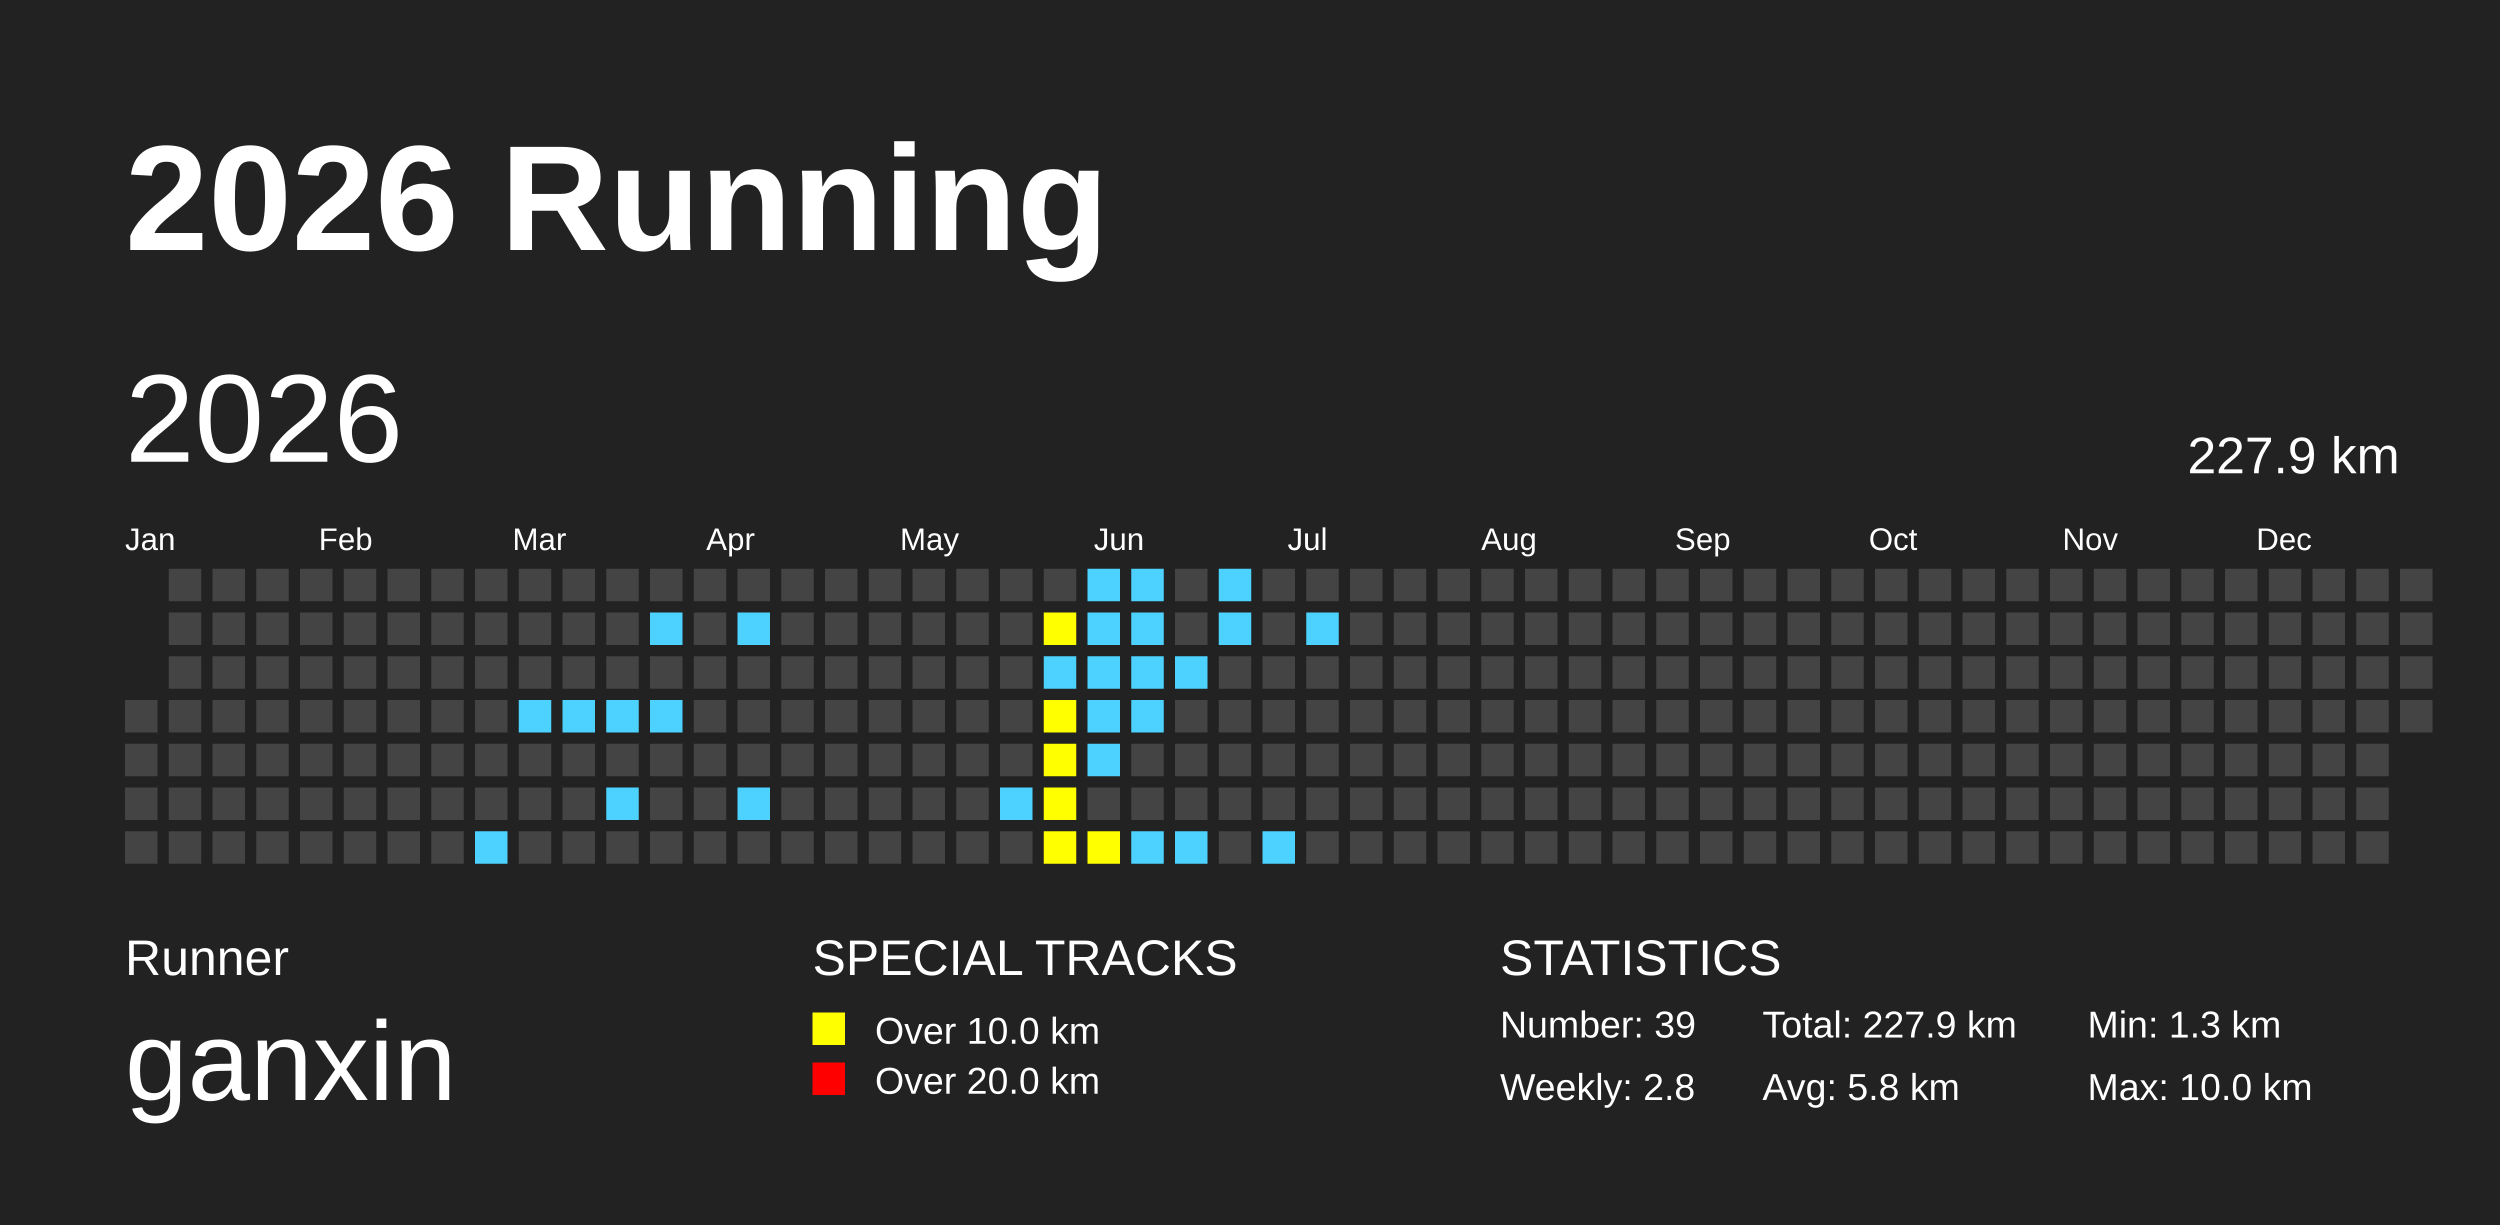
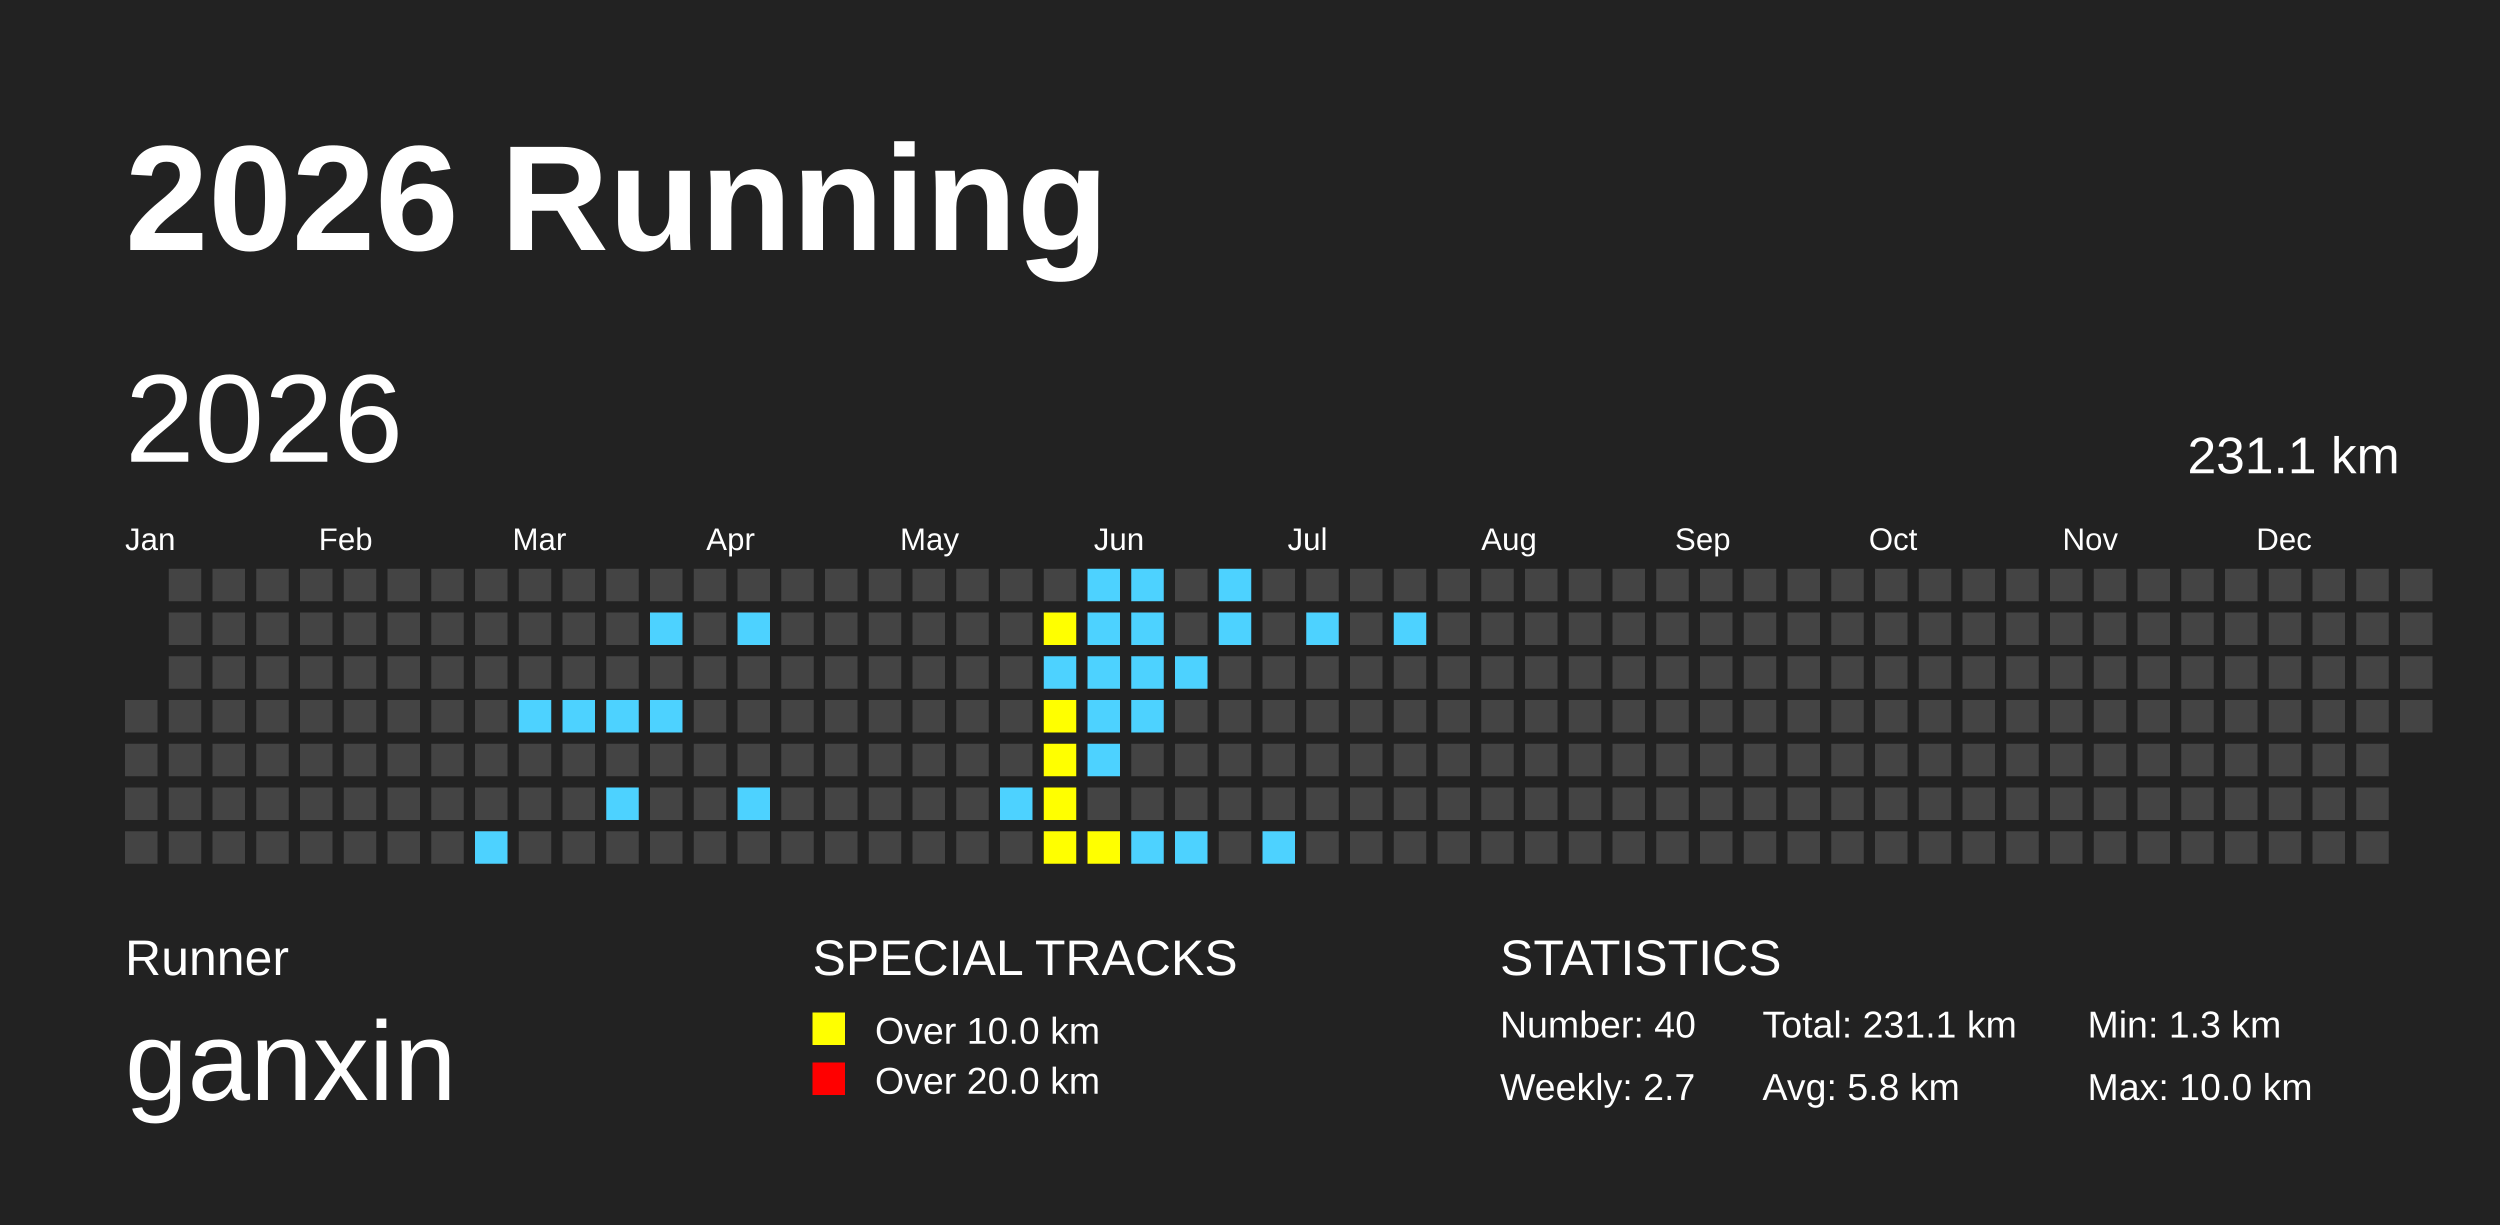
<svg xmlns="http://www.w3.org/2000/svg" baseProfile="full" height="98mm" version="1.1" viewBox="0,0,200,98" width="200mm">
  <defs>
    <pattern height="2" id="indoor-stripe" patternUnits="userSpaceOnUse" width="2">
      <line stroke="white" stroke-opacity="0.45" stroke-width="0.5" x1="0" x2="2" y1="2" y2="0" />
    </pattern>
  </defs>
  <rect fill="#222222" height="98" width="200" x="0" y="0" />
  <text fill="#FFFFFF" style="font-size:12px; font-family:Arial; font-weight:bold;" x="10" y="20">2026 Running</text>
  <text fill="#FFFFFF" style="font-size:4px; font-family:Arial" x="10" y="78">Runner</text>
  <text fill="#FFFFFF" style="font-size:9px; font-family:Arial" x="10" y="88">ganxin</text>
  <text fill="#FFFFFF" style="font-size:4px; font-family:Arial" x="65" y="78">SPECIAL TRACKS</text>
  <rect fill="yellow" height="2.6" width="2.6" x="65" y="81" />
  <text fill="#FFFFFF" style="font-size:3px; font-family:Arial" x="70" y="83.5">Over 10.0 km</text>
  <rect fill="red" height="2.6" width="2.6" x="65" y="85" />
  <text fill="#FFFFFF" style="font-size:3px; font-family:Arial" x="70" y="87.5">Over 20.0 km</text>
  <text fill="#FFFFFF" style="font-size:4px; font-family:Arial" x="120" y="78">STATISTICS</text>
-   <text fill="#FFFFFF" style="font-size:3px; font-family:Arial" x="120" y="83">Number: 39</text>
-   <text fill="#FFFFFF" style="font-size:3px; font-family:Arial" x="120" y="88">Weekly: 2.8</text>
-   <text fill="#FFFFFF" style="font-size:3px; font-family:Arial" x="141" y="83">Total: 227.9 km</text>
+   <text fill="#FFFFFF" style="font-size:3px; font-family:Arial" x="120" y="83">Number: 40</text>
+   <text fill="#FFFFFF" style="font-size:3px; font-family:Arial" x="120" y="88">Weekly: 2.7</text>
+   <text fill="#FFFFFF" style="font-size:3px; font-family:Arial" x="141" y="83">Total: 231.1 km</text>
  <text fill="#FFFFFF" style="font-size:3px; font-family:Arial" x="141" y="88">Avg: 5.8 km</text>
  <text fill="#FFFFFF" style="font-size:3px; font-family:Arial" x="167" y="83">Min: 1.3 km</text>
  <text fill="#FFFFFF" style="font-size:3px; font-family:Arial" x="167" y="88">Max: 10.0 km</text>
  <text dominant-baseline="hanging" fill="#FFFFFF" style="font-size:10.0px; font-family:Arial;" x="10" y="30">2026</text>
-   <text dominant-baseline="hanging" fill="#FFFFFF" style="font-size:4.125px; font-family:Arial;" x="175" y="35">227.9 km</text>
+   <text dominant-baseline="hanging" fill="#FFFFFF" style="font-size:4.125px; font-family:Arial;" x="175" y="35">231.1 km</text>
  <text fill="#FFFFFF" style="font-size:2.5px; font-family:Arial" x="10.0" y="44">Jan</text>
  <text fill="#FFFFFF" style="font-size:2.5px; font-family:Arial" x="25.5" y="44">Feb</text>
  <text fill="#FFFFFF" style="font-size:2.5px; font-family:Arial" x="41.0" y="44">Mar</text>
  <text fill="#FFFFFF" style="font-size:2.5px; font-family:Arial" x="56.5" y="44">Apr</text>
  <text fill="#FFFFFF" style="font-size:2.5px; font-family:Arial" x="72.0" y="44">May</text>
  <text fill="#FFFFFF" style="font-size:2.5px; font-family:Arial" x="87.5" y="44">Jun</text>
  <text fill="#FFFFFF" style="font-size:2.5px; font-family:Arial" x="103.0" y="44">Jul</text>
  <text fill="#FFFFFF" style="font-size:2.5px; font-family:Arial" x="118.5" y="44">Aug</text>
  <text fill="#FFFFFF" style="font-size:2.5px; font-family:Arial" x="134.0" y="44">Sep</text>
  <text fill="#FFFFFF" style="font-size:2.5px; font-family:Arial" x="149.5" y="44">Oct</text>
  <text fill="#FFFFFF" style="font-size:2.5px; font-family:Arial" x="165.0" y="44">Nov</text>
  <text fill="#FFFFFF" style="font-size:2.5px; font-family:Arial" x="180.5" y="44">Dec</text>
  <rect fill="#444444" height="2.6" width="2.6" x="10.0" y="56.0" />
  <rect fill="#444444" height="2.6" width="2.6" x="10.0" y="59.5" />
  <rect fill="#444444" height="2.6" width="2.6" x="10.0" y="63.0" />
  <rect fill="#444444" height="2.6" width="2.6" x="10.0" y="66.5" />
  <rect fill="#444444" height="2.6" width="2.6" x="13.5" y="45.5" />
  <rect fill="#444444" height="2.6" width="2.6" x="13.5" y="49.0" />
  <rect fill="#444444" height="2.6" width="2.6" x="13.5" y="52.5" />
  <rect fill="#444444" height="2.6" width="2.6" x="13.5" y="56.0" />
  <rect fill="#444444" height="2.6" width="2.6" x="13.5" y="59.5" />
  <rect fill="#444444" height="2.6" width="2.6" x="13.5" y="63.0" />
  <rect fill="#444444" height="2.6" width="2.6" x="13.5" y="66.5" />
  <rect fill="#444444" height="2.6" width="2.6" x="17.0" y="45.5" />
  <rect fill="#444444" height="2.6" width="2.6" x="17.0" y="49.0" />
  <rect fill="#444444" height="2.6" width="2.6" x="17.0" y="52.5" />
  <rect fill="#444444" height="2.6" width="2.6" x="17.0" y="56.0" />
  <rect fill="#444444" height="2.6" width="2.6" x="17.0" y="59.5" />
  <rect fill="#444444" height="2.6" width="2.6" x="17.0" y="63.0" />
  <rect fill="#444444" height="2.6" width="2.6" x="17.0" y="66.5" />
  <rect fill="#444444" height="2.6" width="2.6" x="20.5" y="45.5" />
  <rect fill="#444444" height="2.6" width="2.6" x="20.5" y="49.0" />
  <rect fill="#444444" height="2.6" width="2.6" x="20.5" y="52.5" />
  <rect fill="#444444" height="2.6" width="2.6" x="20.5" y="56.0" />
  <rect fill="#444444" height="2.6" width="2.6" x="20.5" y="59.5" />
  <rect fill="#444444" height="2.6" width="2.6" x="20.5" y="63.0" />
  <rect fill="#444444" height="2.6" width="2.6" x="20.5" y="66.5" />
  <rect fill="#444444" height="2.6" width="2.6" x="24.0" y="45.5" />
  <rect fill="#444444" height="2.6" width="2.6" x="24.0" y="49.0" />
  <rect fill="#444444" height="2.6" width="2.6" x="24.0" y="52.5" />
  <rect fill="#444444" height="2.6" width="2.6" x="24.0" y="56.0" />
  <rect fill="#444444" height="2.6" width="2.6" x="24.0" y="59.5" />
  <rect fill="#444444" height="2.6" width="2.6" x="24.0" y="63.0" />
  <rect fill="#444444" height="2.6" width="2.6" x="24.0" y="66.5" />
  <rect fill="#444444" height="2.6" width="2.6" x="27.5" y="45.5" />
  <rect fill="#444444" height="2.6" width="2.6" x="27.5" y="49.0" />
  <rect fill="#444444" height="2.6" width="2.6" x="27.5" y="52.5" />
  <rect fill="#444444" height="2.6" width="2.6" x="27.5" y="56.0" />
  <rect fill="#444444" height="2.6" width="2.6" x="27.5" y="59.5" />
  <rect fill="#444444" height="2.6" width="2.6" x="27.5" y="63.0" />
  <rect fill="#444444" height="2.6" width="2.6" x="27.5" y="66.5" />
  <rect fill="#444444" height="2.6" width="2.6" x="31.0" y="45.5" />
  <rect fill="#444444" height="2.6" width="2.6" x="31.0" y="49.0" />
  <rect fill="#444444" height="2.6" width="2.6" x="31.0" y="52.5" />
  <rect fill="#444444" height="2.6" width="2.6" x="31.0" y="56.0" />
  <rect fill="#444444" height="2.6" width="2.6" x="31.0" y="59.5" />
  <rect fill="#444444" height="2.6" width="2.6" x="31.0" y="63.0" />
  <rect fill="#444444" height="2.6" width="2.6" x="31.0" y="66.5" />
  <rect fill="#444444" height="2.6" width="2.6" x="34.5" y="45.5" />
  <rect fill="#444444" height="2.6" width="2.6" x="34.5" y="49.0" />
  <rect fill="#444444" height="2.6" width="2.6" x="34.5" y="52.5" />
  <rect fill="#444444" height="2.6" width="2.6" x="34.5" y="56.0" />
  <rect fill="#444444" height="2.6" width="2.6" x="34.5" y="59.5" />
  <rect fill="#444444" height="2.6" width="2.6" x="34.5" y="63.0" />
  <rect fill="#444444" height="2.6" width="2.6" x="34.5" y="66.5" />
  <rect fill="#444444" height="2.6" width="2.6" x="38.0" y="45.5" />
  <rect fill="#444444" height="2.6" width="2.6" x="38.0" y="49.0" />
  <rect fill="#444444" height="2.6" width="2.6" x="38.0" y="52.5" />
  <rect fill="#444444" height="2.6" width="2.6" x="38.0" y="56.0" />
  <rect fill="#444444" height="2.6" width="2.6" x="38.0" y="59.5" />
  <rect fill="#444444" height="2.6" width="2.6" x="38.0" y="63.0" />
  <rect fill="#4DD2FF" height="2.6" width="2.6" x="38.0" y="66.5" />
  <rect fill="#444444" height="2.6" width="2.6" x="41.5" y="45.5" />
  <rect fill="#444444" height="2.6" width="2.6" x="41.5" y="49.0" />
  <rect fill="#444444" height="2.6" width="2.6" x="41.5" y="52.5" />
  <rect fill="#4DD2FF" height="2.6" width="2.6" x="41.5" y="56.0" />
  <rect fill="#444444" height="2.6" width="2.6" x="41.5" y="59.5" />
  <rect fill="#444444" height="2.6" width="2.6" x="41.5" y="63.0" />
  <rect fill="#444444" height="2.6" width="2.6" x="41.5" y="66.5" />
  <rect fill="#444444" height="2.6" width="2.6" x="45.0" y="45.5" />
  <rect fill="#444444" height="2.6" width="2.6" x="45.0" y="49.0" />
  <rect fill="#444444" height="2.6" width="2.6" x="45.0" y="52.5" />
  <rect fill="#4DD2FF" height="2.6" width="2.6" x="45.0" y="56.0" />
  <rect fill="#444444" height="2.6" width="2.6" x="45.0" y="59.5" />
  <rect fill="#444444" height="2.6" width="2.6" x="45.0" y="63.0" />
  <rect fill="#444444" height="2.6" width="2.6" x="45.0" y="66.5" />
  <rect fill="#444444" height="2.6" width="2.6" x="48.5" y="45.5" />
  <rect fill="#444444" height="2.6" width="2.6" x="48.5" y="49.0" />
  <rect fill="#444444" height="2.6" width="2.6" x="48.5" y="52.5" />
  <rect fill="#4DD2FF" height="2.6" width="2.6" x="48.5" y="56.0" />
  <rect fill="#444444" height="2.6" width="2.6" x="48.5" y="59.5" />
  <rect fill="#4DD2FF" height="2.6" width="2.6" x="48.5" y="63.0" />
  <rect fill="#444444" height="2.6" width="2.6" x="48.5" y="66.5" />
  <rect fill="#444444" height="2.6" width="2.6" x="52.0" y="45.5" />
  <rect fill="#4DD2FF" height="2.6" width="2.6" x="52.0" y="49.0" />
  <rect fill="#444444" height="2.6" width="2.6" x="52.0" y="52.5" />
  <rect fill="#4DD2FF" height="2.6" width="2.6" x="52.0" y="56.0" />
  <rect fill="#444444" height="2.6" width="2.6" x="52.0" y="59.5" />
  <rect fill="#444444" height="2.6" width="2.6" x="52.0" y="63.0" />
  <rect fill="#444444" height="2.6" width="2.6" x="52.0" y="66.5" />
  <rect fill="#444444" height="2.6" width="2.6" x="55.5" y="45.5" />
  <rect fill="#444444" height="2.6" width="2.6" x="55.5" y="49.0" />
  <rect fill="#444444" height="2.6" width="2.6" x="55.5" y="52.5" />
  <rect fill="#444444" height="2.6" width="2.6" x="55.5" y="56.0" />
  <rect fill="#444444" height="2.6" width="2.6" x="55.5" y="59.5" />
  <rect fill="#444444" height="2.6" width="2.6" x="55.5" y="63.0" />
  <rect fill="#444444" height="2.6" width="2.6" x="55.5" y="66.5" />
  <rect fill="#444444" height="2.6" width="2.6" x="59.0" y="45.5" />
  <rect fill="#4DD2FF" height="2.6" width="2.6" x="59.0" y="49.0" />
  <rect fill="#444444" height="2.6" width="2.6" x="59.0" y="52.5" />
  <rect fill="#444444" height="2.6" width="2.6" x="59.0" y="56.0" />
  <rect fill="#444444" height="2.6" width="2.6" x="59.0" y="59.5" />
  <rect fill="#4DD2FF" height="2.6" width="2.6" x="59.0" y="63.0" />
  <rect fill="#444444" height="2.6" width="2.6" x="59.0" y="66.5" />
  <rect fill="#444444" height="2.6" width="2.6" x="62.5" y="45.5" />
  <rect fill="#444444" height="2.6" width="2.6" x="62.5" y="49.0" />
  <rect fill="#444444" height="2.6" width="2.6" x="62.5" y="52.5" />
  <rect fill="#444444" height="2.6" width="2.6" x="62.5" y="56.0" />
  <rect fill="#444444" height="2.6" width="2.6" x="62.5" y="59.5" />
  <rect fill="#444444" height="2.6" width="2.6" x="62.5" y="63.0" />
  <rect fill="#444444" height="2.6" width="2.6" x="62.5" y="66.5" />
  <rect fill="#444444" height="2.6" width="2.6" x="66.0" y="45.5" />
  <rect fill="#444444" height="2.6" width="2.6" x="66.0" y="49.0" />
  <rect fill="#444444" height="2.6" width="2.6" x="66.0" y="52.5" />
  <rect fill="#444444" height="2.6" width="2.6" x="66.0" y="56.0" />
  <rect fill="#444444" height="2.6" width="2.6" x="66.0" y="59.5" />
  <rect fill="#444444" height="2.6" width="2.6" x="66.0" y="63.0" />
  <rect fill="#444444" height="2.6" width="2.6" x="66.0" y="66.5" />
  <rect fill="#444444" height="2.6" width="2.6" x="69.5" y="45.5" />
  <rect fill="#444444" height="2.6" width="2.6" x="69.5" y="49.0" />
  <rect fill="#444444" height="2.6" width="2.6" x="69.5" y="52.5" />
  <rect fill="#444444" height="2.6" width="2.6" x="69.5" y="56.0" />
  <rect fill="#444444" height="2.6" width="2.6" x="69.5" y="59.5" />
  <rect fill="#444444" height="2.6" width="2.6" x="69.5" y="63.0" />
  <rect fill="#444444" height="2.6" width="2.6" x="69.5" y="66.5" />
  <rect fill="#444444" height="2.6" width="2.6" x="73.0" y="45.5" />
  <rect fill="#444444" height="2.6" width="2.6" x="73.0" y="49.0" />
  <rect fill="#444444" height="2.6" width="2.6" x="73.0" y="52.5" />
  <rect fill="#444444" height="2.6" width="2.6" x="73.0" y="56.0" />
  <rect fill="#444444" height="2.6" width="2.6" x="73.0" y="59.5" />
  <rect fill="#444444" height="2.6" width="2.6" x="73.0" y="63.0" />
  <rect fill="#444444" height="2.6" width="2.6" x="73.0" y="66.5" />
  <rect fill="#444444" height="2.6" width="2.6" x="76.5" y="45.5" />
  <rect fill="#444444" height="2.6" width="2.6" x="76.5" y="49.0" />
  <rect fill="#444444" height="2.6" width="2.6" x="76.5" y="52.5" />
  <rect fill="#444444" height="2.6" width="2.6" x="76.5" y="56.0" />
  <rect fill="#444444" height="2.6" width="2.6" x="76.5" y="59.5" />
  <rect fill="#444444" height="2.6" width="2.6" x="76.5" y="63.0" />
  <rect fill="#444444" height="2.6" width="2.6" x="76.5" y="66.5" />
  <rect fill="#444444" height="2.6" width="2.6" x="80.0" y="45.5" />
  <rect fill="#444444" height="2.6" width="2.6" x="80.0" y="49.0" />
  <rect fill="#444444" height="2.6" width="2.6" x="80.0" y="52.5" />
  <rect fill="#444444" height="2.6" width="2.6" x="80.0" y="56.0" />
  <rect fill="#444444" height="2.6" width="2.6" x="80.0" y="59.5" />
  <rect fill="#4DD2FF" height="2.6" width="2.6" x="80.0" y="63.0" />
  <rect fill="#444444" height="2.6" width="2.6" x="80.0" y="66.5" />
  <rect fill="#444444" height="2.6" width="2.6" x="83.5" y="45.5" />
  <rect fill="yellow" height="2.6" width="2.6" x="83.5" y="49.0" />
  <rect fill="#4DD2FF" height="2.6" width="2.6" x="83.5" y="52.5" />
  <rect fill="yellow" height="2.6" width="2.6" x="83.5" y="56.0" />
  <rect fill="yellow" height="2.6" width="2.6" x="83.5" y="59.5" />
  <rect fill="yellow" height="2.6" width="2.6" x="83.5" y="63.0" />
  <rect fill="yellow" height="2.6" width="2.6" x="83.5" y="66.5" />
  <rect fill="#4DD2FF" height="2.6" width="2.6" x="87.0" y="45.5" />
  <rect fill="#4DD2FF" height="2.6" width="2.6" x="87.0" y="49.0" />
  <rect fill="#4DD2FF" height="2.6" width="2.6" x="87.0" y="52.5" />
  <rect fill="#4DD2FF" height="2.6" width="2.6" x="87.0" y="56.0" />
  <rect fill="#4DD2FF" height="2.6" width="2.6" x="87.0" y="59.5" />
  <rect fill="#444444" height="2.6" width="2.6" x="87.0" y="63.0" />
  <rect fill="yellow" height="2.6" width="2.6" x="87.0" y="66.5" />
  <rect fill="#4DD2FF" height="2.6" width="2.6" x="90.5" y="45.5" />
  <rect fill="#4DD2FF" height="2.6" width="2.6" x="90.5" y="49.0" />
  <rect fill="#4DD2FF" height="2.6" width="2.6" x="90.5" y="52.5" />
  <rect fill="#4DD2FF" height="2.6" width="2.6" x="90.5" y="56.0" />
  <rect fill="#444444" height="2.6" width="2.6" x="90.5" y="59.5" />
  <rect fill="#444444" height="2.6" width="2.6" x="90.5" y="63.0" />
  <rect fill="#4DD2FF" height="2.6" width="2.6" x="90.5" y="66.5" />
  <rect fill="#444444" height="2.6" width="2.6" x="94.0" y="45.5" />
  <rect fill="#444444" height="2.6" width="2.6" x="94.0" y="49.0" />
  <rect fill="#4DD2FF" height="2.6" width="2.6" x="94.0" y="52.5" />
  <rect fill="#444444" height="2.6" width="2.6" x="94.0" y="56.0" />
  <rect fill="#444444" height="2.6" width="2.6" x="94.0" y="59.5" />
  <rect fill="#444444" height="2.6" width="2.6" x="94.0" y="63.0" />
  <rect fill="#4DD2FF" height="2.6" width="2.6" x="94.0" y="66.5" />
  <rect fill="#4DD2FF" height="2.6" width="2.6" x="97.5" y="45.5" />
  <rect fill="#4DD2FF" height="2.6" width="2.6" x="97.5" y="49.0" />
  <rect fill="#444444" height="2.6" width="2.6" x="97.5" y="52.5" />
  <rect fill="#444444" height="2.6" width="2.6" x="97.5" y="56.0" />
  <rect fill="#444444" height="2.6" width="2.6" x="97.5" y="59.5" />
  <rect fill="#444444" height="2.6" width="2.6" x="97.5" y="63.0" />
  <rect fill="#444444" height="2.6" width="2.6" x="97.5" y="66.5" />
  <rect fill="#444444" height="2.6" width="2.6" x="101.0" y="45.5" />
  <rect fill="#444444" height="2.6" width="2.6" x="101.0" y="49.0" />
  <rect fill="#444444" height="2.6" width="2.6" x="101.0" y="52.5" />
  <rect fill="#444444" height="2.6" width="2.6" x="101.0" y="56.0" />
  <rect fill="#444444" height="2.6" width="2.6" x="101.0" y="59.5" />
  <rect fill="#444444" height="2.6" width="2.6" x="101.0" y="63.0" />
  <rect fill="#4DD2FF" height="2.6" width="2.6" x="101.0" y="66.5" />
  <rect fill="#444444" height="2.6" width="2.6" x="104.5" y="45.5" />
  <rect fill="#4DD2FF" height="2.6" width="2.6" x="104.5" y="49.0" />
  <rect fill="#444444" height="2.6" width="2.6" x="104.5" y="52.5" />
  <rect fill="#444444" height="2.6" width="2.6" x="104.5" y="56.0" />
  <rect fill="#444444" height="2.6" width="2.6" x="104.5" y="59.5" />
  <rect fill="#444444" height="2.6" width="2.6" x="104.5" y="63.0" />
  <rect fill="#444444" height="2.6" width="2.6" x="104.5" y="66.5" />
  <rect fill="#444444" height="2.6" width="2.6" x="108.0" y="45.5" />
  <rect fill="#444444" height="2.6" width="2.6" x="108.0" y="49.0" />
  <rect fill="#444444" height="2.6" width="2.6" x="108.0" y="52.5" />
  <rect fill="#444444" height="2.6" width="2.6" x="108.0" y="56.0" />
  <rect fill="#444444" height="2.6" width="2.6" x="108.0" y="59.5" />
  <rect fill="#444444" height="2.6" width="2.6" x="108.0" y="63.0" />
  <rect fill="#444444" height="2.6" width="2.6" x="108.0" y="66.5" />
  <rect fill="#444444" height="2.6" width="2.6" x="111.5" y="45.5" />
-   <rect fill="#444444" height="2.6" width="2.6" x="111.5" y="49.0" />
+   <rect fill="#4DD2FF" height="2.6" width="2.6" x="111.5" y="49.0" />
  <rect fill="#444444" height="2.6" width="2.6" x="111.5" y="52.5" />
  <rect fill="#444444" height="2.6" width="2.6" x="111.5" y="56.0" />
  <rect fill="#444444" height="2.6" width="2.6" x="111.5" y="59.5" />
  <rect fill="#444444" height="2.6" width="2.6" x="111.5" y="63.0" />
  <rect fill="#444444" height="2.6" width="2.6" x="111.5" y="66.5" />
  <rect fill="#444444" height="2.6" width="2.6" x="115.0" y="45.5" />
  <rect fill="#444444" height="2.6" width="2.6" x="115.0" y="49.0" />
  <rect fill="#444444" height="2.6" width="2.6" x="115.0" y="52.5" />
  <rect fill="#444444" height="2.6" width="2.6" x="115.0" y="56.0" />
  <rect fill="#444444" height="2.6" width="2.6" x="115.0" y="59.5" />
  <rect fill="#444444" height="2.6" width="2.6" x="115.0" y="63.0" />
  <rect fill="#444444" height="2.6" width="2.6" x="115.0" y="66.5" />
  <rect fill="#444444" height="2.6" width="2.6" x="118.5" y="45.5" />
  <rect fill="#444444" height="2.6" width="2.6" x="118.5" y="49.0" />
  <rect fill="#444444" height="2.6" width="2.6" x="118.5" y="52.5" />
  <rect fill="#444444" height="2.6" width="2.6" x="118.5" y="56.0" />
  <rect fill="#444444" height="2.6" width="2.6" x="118.5" y="59.5" />
  <rect fill="#444444" height="2.6" width="2.6" x="118.5" y="63.0" />
  <rect fill="#444444" height="2.6" width="2.6" x="118.5" y="66.5" />
  <rect fill="#444444" height="2.6" width="2.6" x="122.0" y="45.5" />
  <rect fill="#444444" height="2.6" width="2.6" x="122.0" y="49.0" />
  <rect fill="#444444" height="2.6" width="2.6" x="122.0" y="52.5" />
  <rect fill="#444444" height="2.6" width="2.6" x="122.0" y="56.0" />
  <rect fill="#444444" height="2.6" width="2.6" x="122.0" y="59.5" />
  <rect fill="#444444" height="2.6" width="2.6" x="122.0" y="63.0" />
  <rect fill="#444444" height="2.6" width="2.6" x="122.0" y="66.5" />
  <rect fill="#444444" height="2.6" width="2.6" x="125.5" y="45.5" />
  <rect fill="#444444" height="2.6" width="2.6" x="125.5" y="49.0" />
  <rect fill="#444444" height="2.6" width="2.6" x="125.5" y="52.5" />
  <rect fill="#444444" height="2.6" width="2.6" x="125.5" y="56.0" />
  <rect fill="#444444" height="2.6" width="2.6" x="125.5" y="59.5" />
  <rect fill="#444444" height="2.6" width="2.6" x="125.5" y="63.0" />
  <rect fill="#444444" height="2.6" width="2.6" x="125.5" y="66.5" />
  <rect fill="#444444" height="2.6" width="2.6" x="129.0" y="45.5" />
  <rect fill="#444444" height="2.6" width="2.6" x="129.0" y="49.0" />
  <rect fill="#444444" height="2.6" width="2.6" x="129.0" y="52.5" />
  <rect fill="#444444" height="2.6" width="2.6" x="129.0" y="56.0" />
  <rect fill="#444444" height="2.6" width="2.6" x="129.0" y="59.5" />
  <rect fill="#444444" height="2.6" width="2.6" x="129.0" y="63.0" />
  <rect fill="#444444" height="2.6" width="2.6" x="129.0" y="66.5" />
  <rect fill="#444444" height="2.6" width="2.6" x="132.5" y="45.5" />
  <rect fill="#444444" height="2.6" width="2.6" x="132.5" y="49.0" />
  <rect fill="#444444" height="2.6" width="2.6" x="132.5" y="52.5" />
  <rect fill="#444444" height="2.6" width="2.6" x="132.5" y="56.0" />
  <rect fill="#444444" height="2.6" width="2.6" x="132.5" y="59.5" />
  <rect fill="#444444" height="2.6" width="2.6" x="132.5" y="63.0" />
  <rect fill="#444444" height="2.6" width="2.6" x="132.5" y="66.5" />
  <rect fill="#444444" height="2.6" width="2.6" x="136.0" y="45.5" />
  <rect fill="#444444" height="2.6" width="2.6" x="136.0" y="49.0" />
  <rect fill="#444444" height="2.6" width="2.6" x="136.0" y="52.5" />
  <rect fill="#444444" height="2.6" width="2.6" x="136.0" y="56.0" />
  <rect fill="#444444" height="2.6" width="2.6" x="136.0" y="59.5" />
  <rect fill="#444444" height="2.6" width="2.6" x="136.0" y="63.0" />
  <rect fill="#444444" height="2.6" width="2.6" x="136.0" y="66.5" />
  <rect fill="#444444" height="2.6" width="2.6" x="139.5" y="45.5" />
  <rect fill="#444444" height="2.6" width="2.6" x="139.5" y="49.0" />
  <rect fill="#444444" height="2.6" width="2.6" x="139.5" y="52.5" />
  <rect fill="#444444" height="2.6" width="2.6" x="139.5" y="56.0" />
  <rect fill="#444444" height="2.6" width="2.6" x="139.5" y="59.5" />
  <rect fill="#444444" height="2.6" width="2.6" x="139.5" y="63.0" />
  <rect fill="#444444" height="2.6" width="2.6" x="139.5" y="66.5" />
  <rect fill="#444444" height="2.6" width="2.6" x="143.0" y="45.5" />
  <rect fill="#444444" height="2.6" width="2.6" x="143.0" y="49.0" />
  <rect fill="#444444" height="2.6" width="2.6" x="143.0" y="52.5" />
  <rect fill="#444444" height="2.6" width="2.6" x="143.0" y="56.0" />
  <rect fill="#444444" height="2.6" width="2.6" x="143.0" y="59.5" />
  <rect fill="#444444" height="2.6" width="2.6" x="143.0" y="63.0" />
  <rect fill="#444444" height="2.6" width="2.6" x="143.0" y="66.5" />
  <rect fill="#444444" height="2.6" width="2.6" x="146.5" y="45.5" />
  <rect fill="#444444" height="2.6" width="2.6" x="146.5" y="49.0" />
  <rect fill="#444444" height="2.6" width="2.6" x="146.5" y="52.5" />
  <rect fill="#444444" height="2.6" width="2.6" x="146.5" y="56.0" />
  <rect fill="#444444" height="2.6" width="2.6" x="146.5" y="59.5" />
  <rect fill="#444444" height="2.6" width="2.6" x="146.5" y="63.0" />
  <rect fill="#444444" height="2.6" width="2.6" x="146.5" y="66.5" />
  <rect fill="#444444" height="2.6" width="2.6" x="150.0" y="45.5" />
  <rect fill="#444444" height="2.6" width="2.6" x="150.0" y="49.0" />
  <rect fill="#444444" height="2.6" width="2.6" x="150.0" y="52.5" />
  <rect fill="#444444" height="2.6" width="2.6" x="150.0" y="56.0" />
  <rect fill="#444444" height="2.6" width="2.6" x="150.0" y="59.5" />
  <rect fill="#444444" height="2.6" width="2.6" x="150.0" y="63.0" />
  <rect fill="#444444" height="2.6" width="2.6" x="150.0" y="66.5" />
  <rect fill="#444444" height="2.6" width="2.6" x="153.5" y="45.5" />
  <rect fill="#444444" height="2.6" width="2.6" x="153.5" y="49.0" />
  <rect fill="#444444" height="2.6" width="2.6" x="153.5" y="52.5" />
  <rect fill="#444444" height="2.6" width="2.6" x="153.5" y="56.0" />
  <rect fill="#444444" height="2.6" width="2.6" x="153.5" y="59.5" />
  <rect fill="#444444" height="2.6" width="2.6" x="153.5" y="63.0" />
  <rect fill="#444444" height="2.6" width="2.6" x="153.5" y="66.5" />
  <rect fill="#444444" height="2.6" width="2.6" x="157.0" y="45.5" />
  <rect fill="#444444" height="2.6" width="2.6" x="157.0" y="49.0" />
  <rect fill="#444444" height="2.6" width="2.6" x="157.0" y="52.5" />
  <rect fill="#444444" height="2.6" width="2.6" x="157.0" y="56.0" />
  <rect fill="#444444" height="2.6" width="2.6" x="157.0" y="59.5" />
  <rect fill="#444444" height="2.6" width="2.6" x="157.0" y="63.0" />
  <rect fill="#444444" height="2.6" width="2.6" x="157.0" y="66.5" />
  <rect fill="#444444" height="2.6" width="2.6" x="160.5" y="45.5" />
  <rect fill="#444444" height="2.6" width="2.6" x="160.5" y="49.0" />
  <rect fill="#444444" height="2.6" width="2.6" x="160.5" y="52.5" />
  <rect fill="#444444" height="2.6" width="2.6" x="160.5" y="56.0" />
  <rect fill="#444444" height="2.6" width="2.6" x="160.5" y="59.5" />
  <rect fill="#444444" height="2.6" width="2.6" x="160.5" y="63.0" />
  <rect fill="#444444" height="2.6" width="2.6" x="160.5" y="66.5" />
  <rect fill="#444444" height="2.6" width="2.6" x="164.0" y="45.5" />
  <rect fill="#444444" height="2.6" width="2.6" x="164.0" y="49.0" />
  <rect fill="#444444" height="2.6" width="2.6" x="164.0" y="52.5" />
  <rect fill="#444444" height="2.6" width="2.6" x="164.0" y="56.0" />
  <rect fill="#444444" height="2.6" width="2.6" x="164.0" y="59.5" />
  <rect fill="#444444" height="2.6" width="2.6" x="164.0" y="63.0" />
  <rect fill="#444444" height="2.6" width="2.6" x="164.0" y="66.5" />
  <rect fill="#444444" height="2.6" width="2.6" x="167.5" y="45.5" />
  <rect fill="#444444" height="2.6" width="2.6" x="167.5" y="49.0" />
  <rect fill="#444444" height="2.6" width="2.6" x="167.5" y="52.5" />
  <rect fill="#444444" height="2.6" width="2.6" x="167.5" y="56.0" />
  <rect fill="#444444" height="2.6" width="2.6" x="167.5" y="59.5" />
  <rect fill="#444444" height="2.6" width="2.6" x="167.5" y="63.0" />
  <rect fill="#444444" height="2.6" width="2.6" x="167.5" y="66.5" />
  <rect fill="#444444" height="2.6" width="2.6" x="171.0" y="45.5" />
  <rect fill="#444444" height="2.6" width="2.6" x="171.0" y="49.0" />
  <rect fill="#444444" height="2.6" width="2.6" x="171.0" y="52.5" />
  <rect fill="#444444" height="2.6" width="2.6" x="171.0" y="56.0" />
  <rect fill="#444444" height="2.6" width="2.6" x="171.0" y="59.5" />
  <rect fill="#444444" height="2.6" width="2.6" x="171.0" y="63.0" />
  <rect fill="#444444" height="2.6" width="2.6" x="171.0" y="66.5" />
  <rect fill="#444444" height="2.6" width="2.6" x="174.5" y="45.5" />
  <rect fill="#444444" height="2.6" width="2.6" x="174.5" y="49.0" />
  <rect fill="#444444" height="2.6" width="2.6" x="174.5" y="52.5" />
  <rect fill="#444444" height="2.6" width="2.6" x="174.5" y="56.0" />
  <rect fill="#444444" height="2.6" width="2.6" x="174.5" y="59.5" />
  <rect fill="#444444" height="2.6" width="2.6" x="174.5" y="63.0" />
  <rect fill="#444444" height="2.6" width="2.6" x="174.5" y="66.5" />
  <rect fill="#444444" height="2.6" width="2.6" x="178.0" y="45.5" />
  <rect fill="#444444" height="2.6" width="2.6" x="178.0" y="49.0" />
  <rect fill="#444444" height="2.6" width="2.6" x="178.0" y="52.5" />
  <rect fill="#444444" height="2.6" width="2.6" x="178.0" y="56.0" />
  <rect fill="#444444" height="2.6" width="2.6" x="178.0" y="59.5" />
  <rect fill="#444444" height="2.6" width="2.6" x="178.0" y="63.0" />
  <rect fill="#444444" height="2.6" width="2.6" x="178.0" y="66.5" />
  <rect fill="#444444" height="2.6" width="2.6" x="181.5" y="45.5" />
  <rect fill="#444444" height="2.6" width="2.6" x="181.5" y="49.0" />
  <rect fill="#444444" height="2.6" width="2.6" x="181.5" y="52.5" />
  <rect fill="#444444" height="2.6" width="2.6" x="181.5" y="56.0" />
  <rect fill="#444444" height="2.6" width="2.6" x="181.5" y="59.5" />
  <rect fill="#444444" height="2.6" width="2.6" x="181.5" y="63.0" />
  <rect fill="#444444" height="2.6" width="2.6" x="181.5" y="66.5" />
  <rect fill="#444444" height="2.6" width="2.6" x="185.0" y="45.5" />
  <rect fill="#444444" height="2.6" width="2.6" x="185.0" y="49.0" />
  <rect fill="#444444" height="2.6" width="2.6" x="185.0" y="52.5" />
  <rect fill="#444444" height="2.6" width="2.6" x="185.0" y="56.0" />
  <rect fill="#444444" height="2.6" width="2.6" x="185.0" y="59.5" />
  <rect fill="#444444" height="2.6" width="2.6" x="185.0" y="63.0" />
  <rect fill="#444444" height="2.6" width="2.6" x="185.0" y="66.5" />
  <rect fill="#444444" height="2.6" width="2.6" x="188.5" y="45.5" />
  <rect fill="#444444" height="2.6" width="2.6" x="188.5" y="49.0" />
  <rect fill="#444444" height="2.6" width="2.6" x="188.5" y="52.5" />
  <rect fill="#444444" height="2.6" width="2.6" x="188.5" y="56.0" />
  <rect fill="#444444" height="2.6" width="2.6" x="188.5" y="59.5" />
  <rect fill="#444444" height="2.6" width="2.6" x="188.5" y="63.0" />
  <rect fill="#444444" height="2.6" width="2.6" x="188.5" y="66.5" />
  <rect fill="#444444" height="2.6" width="2.6" x="192.0" y="45.5" />
  <rect fill="#444444" height="2.6" width="2.6" x="192.0" y="49.0" />
  <rect fill="#444444" height="2.6" width="2.6" x="192.0" y="52.5" />
  <rect fill="#444444" height="2.6" width="2.6" x="192.0" y="56.0" />
</svg>
